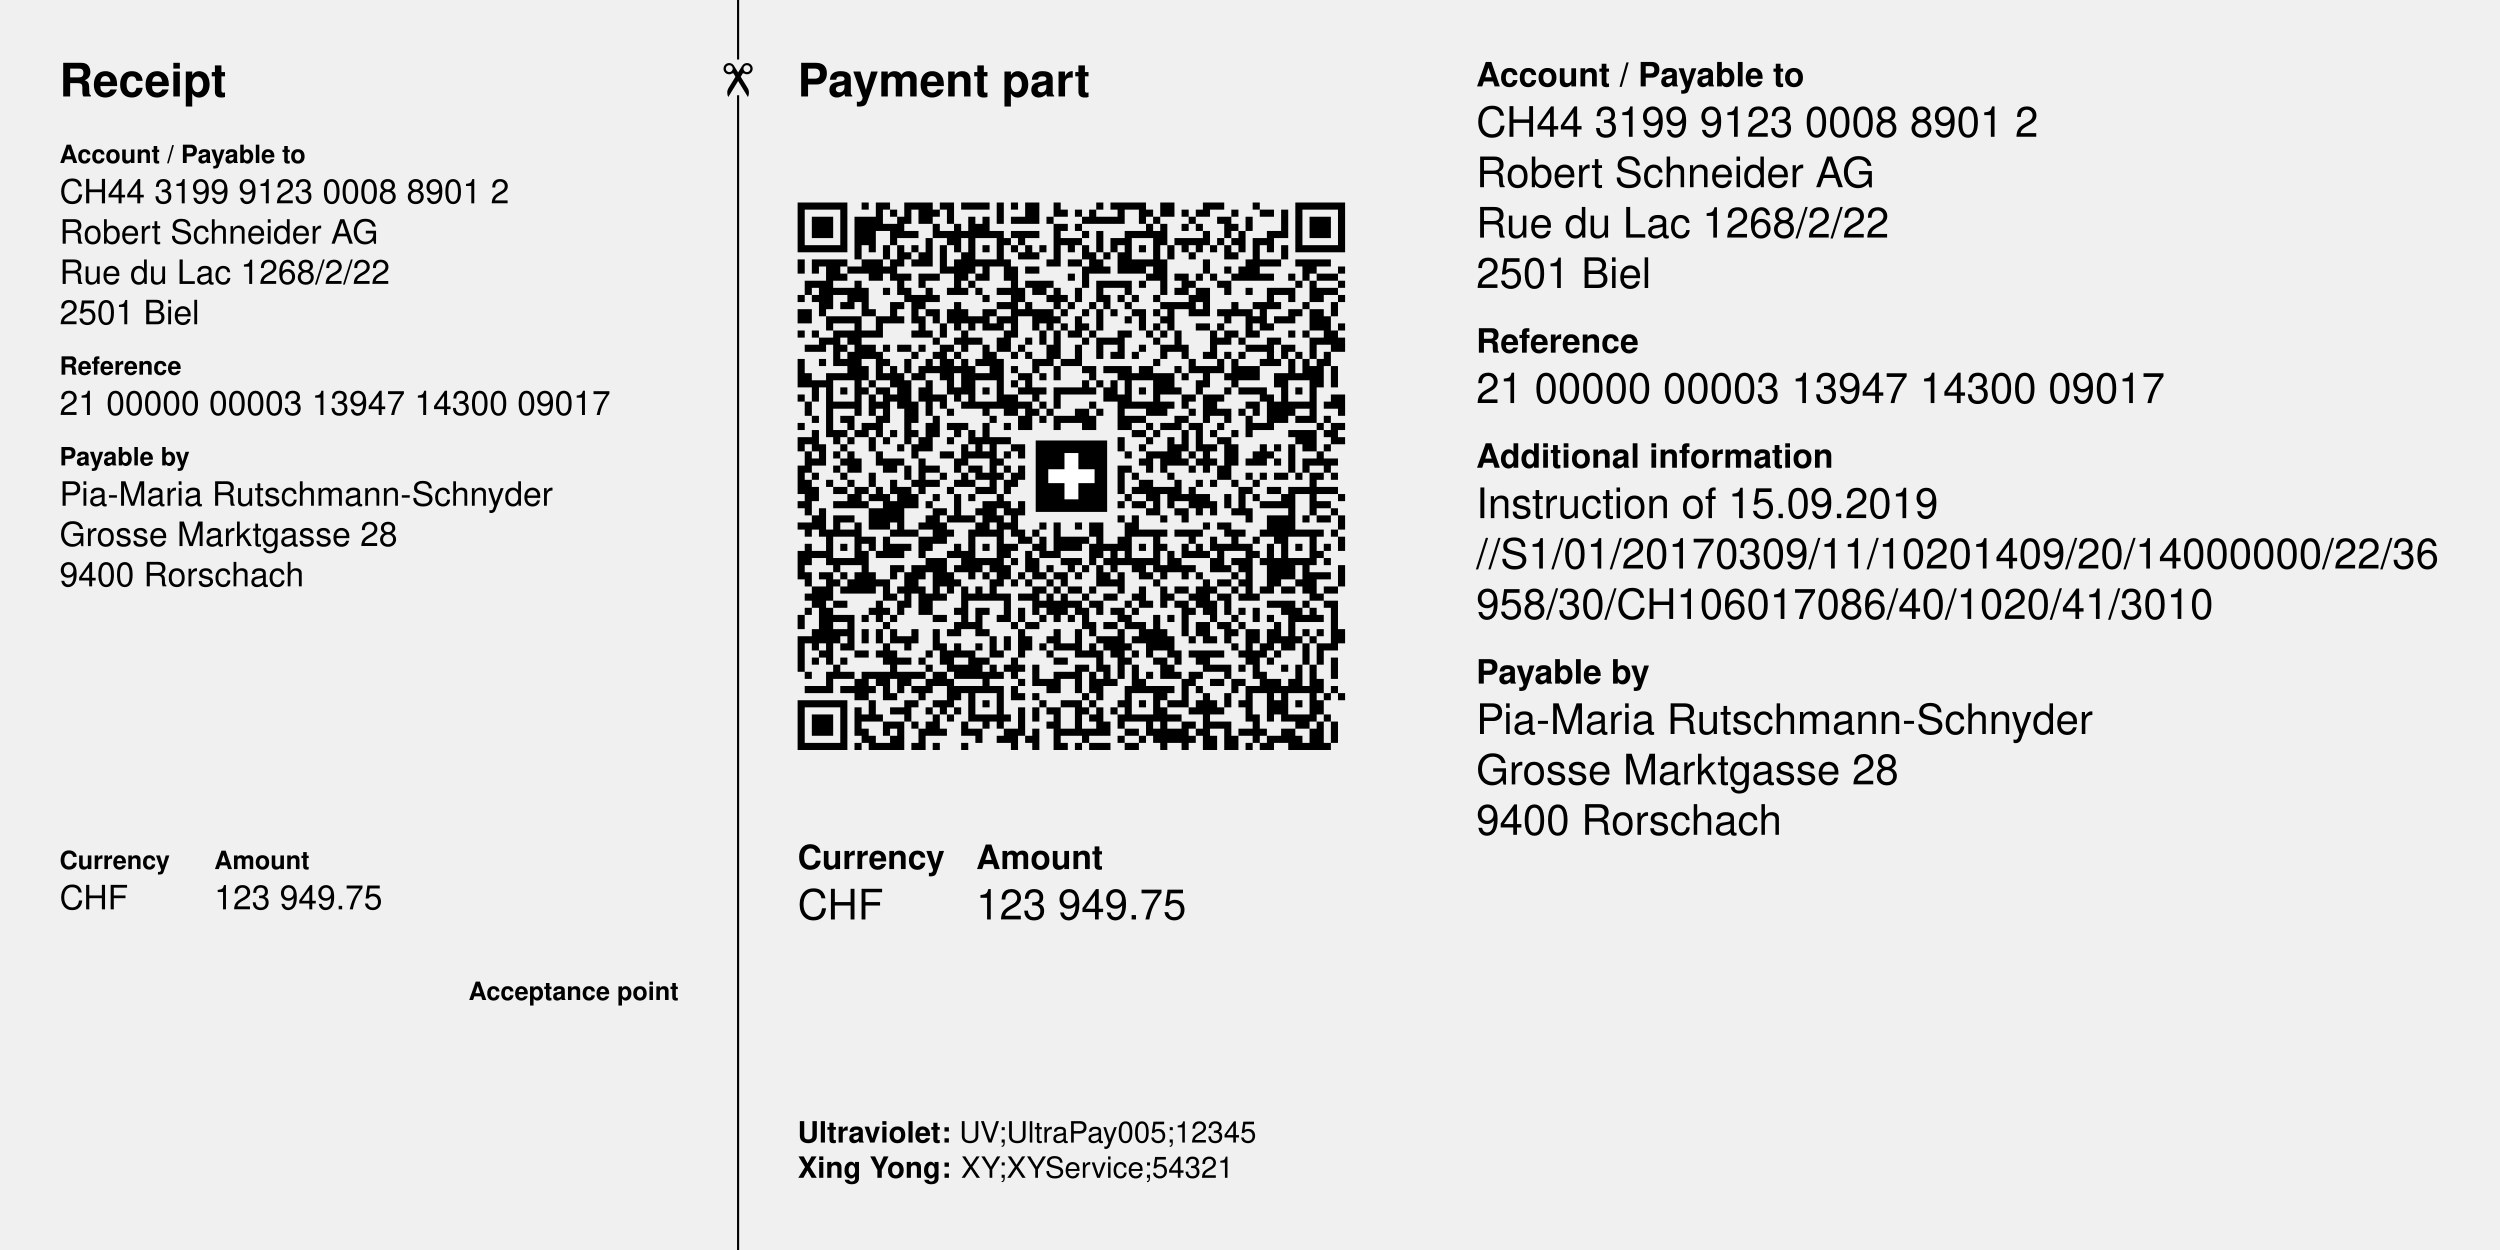
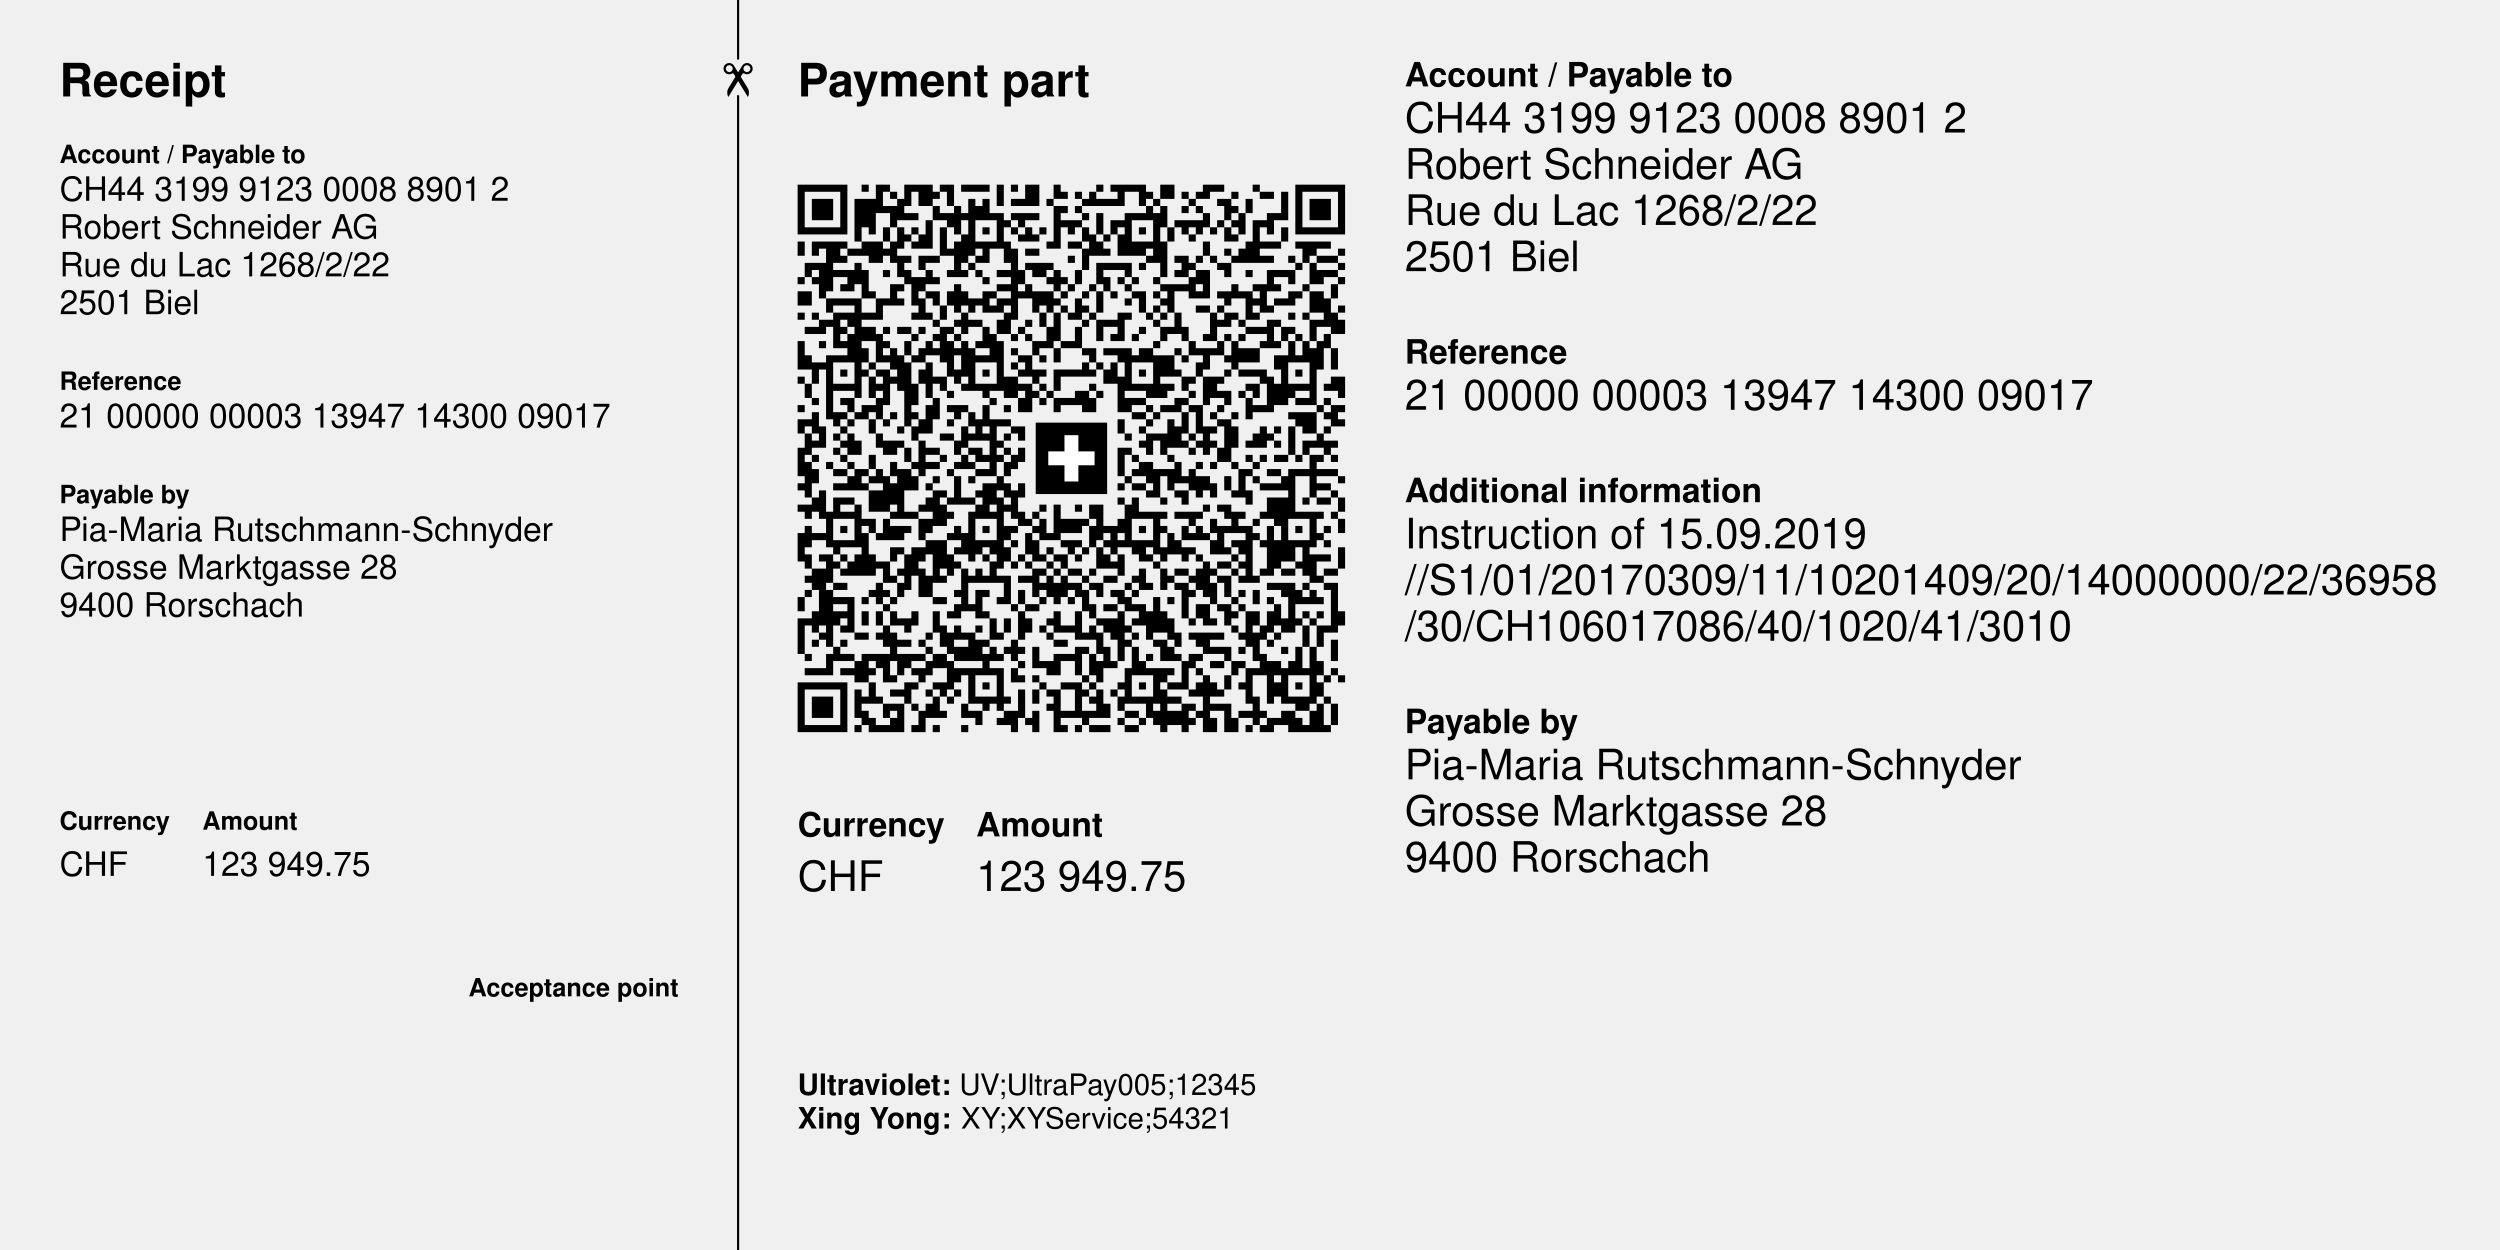
<svg xmlns="http://www.w3.org/2000/svg" width="210mm" height="105mm" version="1.1" viewBox="0 0 595.276 297.638">
  <g font-family="Helvetica,Arial,&quot;Liberation Sans&quot;" transform="translate(0 297.638)">
-     <g transform="translate(189.921 -119.055) scale(1.693)">
+     <g transform="translate(189.921 -0)">
+       <text x="0" y="-274.665" font-size="11" font-weight="bold">Payment part</text>
+     </g>
+     <g transform="translate(189.921 -123.307) scale(1.693)">
      <path d="M0,-77h7v1h-7zm9,0h1v1h-1zm2,0h1v4h-1zm1,0h1v1h-1zm3,0h4v1h-4zm5,0h2v1h-2z m3,0h4v1h-4zm5,0h1v3h-1zm2,0h1v1h-1zm2,0h2v3h-2zm4,0h1v2h-1zm6,0h1v1h-1z m2,0h5v1h-5zm7,0h2v2h-2zm6,0h3v1h-3zm7,0h1v1h-1zm6,0h7v1h-7zm-70,1h1v6h-1z m6,0h1v6h-1zm7,0h1v1h-1zm2,0h1v2h-1zm2,0h2v2h-2zm2,0h1v1h-1zm2,0h1v2h-1z m16,0h1v1h-1zm2,0h1v1h-1zm2,0h1v2h-1zm4,0h1v2h-1zm3,0h2v1h-2zm6,0h1v1h-1z m2,0h2v1h-2zm5,0h1v1h-1zm4,0h2v1h-2zm3,0h1v4h-1zm2,0h1v6h-1zm6,0h1v6h-1z m-74,1h3v3h-3zm6,0h3v4h-3zm6,0h1v3h-1zm10,0h1v8h-1zm2,0h1v3h-1zm4,0h2v1h-2z m5,0h1v1h-1zm5,0h1v1h-1zm2,0h3v1h-3zm6,0h1v1h-1zm2,0h1v1h-1zm5,0h1v1h-1z m4,0h2v1h-2zm4,0h1v2h-1zm9,0h3v3h-3zm-60,1h2v1h-2zm7,0h1v2h-1zm3,0h1v4h-1z m3,0h1v2h-1zm11,0h1v6h-1zm1,0h1v1h-1zm2,0h1v1h-1zm10,0h1v2h-1zm2,0h1v3h-1z m3,0h1v1h-1zm2,0h1v1h-1zm4,0h2v1h-2zm-47,1h1v2h-1zm2,0h2v1h-2zm5,0h2v1h-2z m3,0h1v1h-1zm4,0h2v1h-2zm3,0h4v1h-4zm10,0h1v1h-1zm2,0h1v3h-1zm4,0h1v6h-1z m1,0h2v1h-2zm3,0h1v7h-1zm7,0h1v2h-1zm3,0h1v1h-1zm2,0h1v3h-1zm4,0h1v3h-1z m1,0h1v1h-1zm-49,1h1v4h-1zm3,0h1v1h-1zm7,0h1v4h-1zm1,0h1v1h-1zm2,0h1v1h-1z m6,0h3v1h-3zm7,0h2v1h-2zm9,0h4v1h-4zm6,0h1v1h-1zm2,0h1v1h-1zm3,0h1v6h-1z m1,0h1v1h-1zm-64,1h5v1h-5zm7,0h1v2h-1zm2,0h1v1h-1zm2,0h1v2h-1zm2,0h1v3h-1z m2,0h1v1h-1zm4,0h1v4h-1zm6,0h1v1h-1zm4,0h1v1h-1zm2,0h1v2h-1zm2,0h1v1h-1z m4,0h1v1h-1zm2,0h1v2h-1zm4,0h1v1h-1zm4,0h1v1h-1zm4,0h1v2h-1zm2,0h1v1h-1z m2,0h1v1h-1zm2,0h1v1h-1zm2,0h1v2h-1zm8,0h1v2h-1zm3,0h5v1h-5zm-56,1h1v1h-1z m2,0h1v2h-1zm6,0h1v4h-1zm8,0h1v1h-1zm2,0h1v1h-1zm8,0h1v3h-1zm2,0h1v1h-1z m2,0h1v3h-1zm10,0h1v1h-1zm6,0h1v1h-1zm-61,1h1v2h-1zm2,0h5v1h-5zm7,0h3v2h-3z m4,0h1v3h-1zm3,0h1v1h-1zm6,0h1v5h-1zm3,0h3v1h-3zm4,0h1v3h-1zm6,0h1v1h-1z m3,0h2v1h-2zm4,0h1v2h-1zm5,0h2v2h-2zm2,0h1v1h-1zm2,0h1v5h-1zm6,0h1v2h-1z m6,0h1v3h-1zm2,0h3v1h-3zm5,0h5v1h-5zm-68,1h1v1h-1zm2,0h1v6h-1zm1,0h1v2h-1z m2,0h2v1h-2zm5,0h1v1h-1zm9,0h1v1h-1zm5,0h1v2h-1zm4,0h1v10h-1zm2,0h2v1h-2z m8,0h1v3h-1zm3,0h1v1h-1zm17,0h1v1h-1zm2,0h1v2h-1zm9,0h2v1h-2zm5,0h1v1h-1z m-70,1h1v1h-1zm4,0h2v1h-2zm4,0h1v3h-1zm1,0h1v1h-1zm2,0h3v1h-3zm8,0h1v1h-1z m13,0h1v1h-1zm11,0h1v1h-1zm4,0h2v1h-2zm3,0h1v1h-1zm2,0h1v1h-1zm3,0h1v1h-1z m4,0h2v1h-2zm4,0h1v1h-1zm2,0h1v1h-1zm2,0h3v1h-3zm-72,1h3v1h-3zm7,0h1v3h-1z m9,0h1v1h-1zm7,0h1v1h-1zm8,0h4v1h-4zm10,0h5v1h-5zm6,0h1v1h-1zm6,0h2v1h-2z m5,0h2v1h-2zm11,0h1v1h-1zm2,0h1v3h-1zm4,0h1v1h-1zm-75,1h1v1h-1zm2,0h1v4h-1z m2,0h3v1h-3zm4,0h1v4h-1zm3,0h1v1h-1zm3,0h1v2h-1zm3,0h1v2h-1zm3,0h1v1h-1z m2,0h1v1h-1zm2,0h1v1h-1zm3,0h2v1h-2zm3,0h1v2h-1zm2,0h2v1h-2zm3,0h1v3h-1z m3,0h1v2h-1zm3,0h1v2h-1zm4,0h1v1h-1zm7,0h2v1h-2zm3,0h2v2h-2zm4,0h1v1h-1z m3,0h1v1h-1zm3,0h4v1h-4zm7,0h3v1h-3zm-73,1h1v1h-1zm2,0h1v1h-1zm5,0h1v2h-1z m9,0h2v2h-2zm3,0h1v1h-1zm7,0h1v1h-1zm9,0h1v1h-1zm2,0h1v1h-1zm6,0h1v2h-1z m2,0h1v1h-1zm2,0h1v1h-1zm3,0h1v1h-1zm5,0h1v3h-1zm11,0h1v2h-1zm3,0h1v1h-1z m4,0h1v1h-1zm3,0h1v1h-1zm-70,1h1v1h-1zm7,0h1v3h-1zm1,0h1v1h-1zm8,0h1v4h-1z m6,0h2v1h-2zm4,0h1v2h-1zm6,0h1v1h-1zm3,0h1v1h-1zm5,0h1v1h-1zm5,0h4v1h-4z m6,0h1v2h-1zm4,0h1v2h-1zm3,0h2v1h-2zm3,0h1v1h-1zm4,0h1v1h-1zm4,0h1v2h-1z m-75,1h2v2h-2zm10,0h1v1h-1zm6,0h1v2h-1zm2,0h2v1h-2zm3,0h1v2h-1zm2,0h1v2h-1z m3,0h1v3h-1zm1,0h1v1h-1zm4,0h1v1h-1zm2,0h3v2h-3zm4,0h1v1h-1zm3,0h1v1h-1z m2,0h1v3h-1zm2,0h1v1h-1zm3,0h2v1h-2zm3,0h1v1h-1zm2,0h1v3h-1zm4,0h1v1h-1z m3,0h2v1h-2zm3,0h2v1h-2zm3,0h1v3h-1zm4,0h2v1h-2zm3,0h2v3h-2zm-68,1h5v1h-5z m7,0h1v3h-1zm1,0h1v1h-1zm2,0h1v1h-1zm3,0h1v3h-1zm2,0h1v1h-1zm5,0h2v1h-2z m4,0h2v1h-2zm8,0h1v1h-1zm3,0h1v3h-1zm7,0h1v1h-1zm2,0h1v2h-1zm3,0h1v1h-1z m9,0h1v1h-1zm3,0h1v3h-1zm1,0h1v1h-1zm3,0h3v1h-3zm7,0h1v4h-1zm-70,1h1v1h-1z m4,0h1v13h-1zm12,0h1v2h-1zm4,0h1v1h-1zm3,0h2v1h-2zm6,0h1v1h-1zm2,0h1v1h-1z m2,0h1v1h-1zm3,0h1v1h-1zm10,0h1v1h-1zm6,0h2v1h-2zm3,0h1v1h-1zm7,0h1v1h-1z m10,0h1v1h-1zm-76,1h1v1h-1zm2,0h1v1h-1zm3,0h1v5h-1zm1,0h2v1h-2zm3,0h2v1h-2z m7,0h1v1h-1zm2,0h1v1h-1zm5,0h1v3h-1zm6,0h1v3h-1zm5,0h1v2h-1zm2,0h1v4h-1z m2,0h1v1h-1zm3,0h1v1h-1zm4,0h1v4h-1zm1,0h1v1h-1zm3,0h1v1h-1zm2,0h1v1h-1z m2,0h1v3h-1zm5,0h1v4h-1zm2,0h2v1h-2zm4,0h1v1h-1zm5,0h1v1h-1zm2,0h1v1h-1z m4,0h1v3h-1zm-72,1h2v1h-2zm4,0h1v1h-1zm12,0h1v1h-1zm3,0h1v1h-1zm2,0h2v1h-2z m4,0h1v2h-1zm4,0h1v1h-1zm8,0h1v1h-1zm2,0h3v1h-3zm8,0h1v1h-1zm9,0h2v1h-2z m3,0h1v1h-1zm4,0h1v4h-1zm1,0h1v1h-1zm5,0h1v3h-1zm1,0h1v1h-1zm3,0h1v2h-1z m-75,1h3v1h-3zm5,0h1v1h-1zm3,0h2v2h-2zm3,0h1v1h-1zm2,0h2v1h-2zm3,0h1v1h-1z m3,0h1v5h-1zm1,0h1v1h-1zm5,0h1v3h-1zm5,0h1v1h-1zm4,0h1v3h-1zm4,0h1v3h-1z m3,0h1v2h-1zm6,0h1v1h-1zm3,0h2v1h-2zm3,0h1v2h-1zm9,0h3v1h-3zm5,0h2v1h-2z m-61,1h1v4h-1zm4,0h1v4h-1zm5,0h1v1h-1zm3,0h1v1h-1zm3,0h1v1h-1zm5,0h1v4h-1z m3,0h1v1h-1zm2,0h1v1h-1zm12,0h1v1h-1zm3,0h1v1h-1zm4,0h1v1h-1zm6,0h1v1h-1z m3,0h1v1h-1zm2,0h1v1h-1zm6,0h1v1h-1zm2,0h1v1h-1zm4,0h1v2h-1zm-74,1h1v4h-1z m3,0h1v1h-1zm3,0h1v1h-1zm6,0h1v1h-1zm3,0h1v2h-1zm3,0h1v2h-1zm3,0h1v5h-1z m2,0h1v5h-1zm2,0h1v1h-1zm3,0h1v7h-1zm5,0h2v1h-2zm4,0h2v1h-2zm13,0h1v1h-1z m5,0h1v2h-1zm4,0h1v2h-1zm2,0h1v4h-1zm4,0h1v1h-1zm2,0h1v1h-1zm2,0h1v3h-1z m2,0h1v3h-1zm2,0h1v4h-1zm-64,1h1v2h-1zm4,0h1v3h-1zm4,0h1v2h-1zm2,0h1v1h-1z m3,0h1v1h-1zm2,0h1v6h-1zm6,0h1v1h-1zm3,0h1v1h-1zm3,0h1v2h-1zm4,0h2v1h-2z m3,0h4v1h-4zm5,0h2v2h-2zm5,0h1v1h-1zm3,0h3v1h-3zm6,0h3v2h-3zm10,-0h1v8h-1z m3,0h1v3h-1zm-74,1h1v2h-1zm3,0h1v9h-1zm1,0h2v1h-2zm7,0h1v1h-1zm2,0h1v5h-1z m2,0h1v1h-1zm9,0h2v1h-2zm6,0h2v1h-2zm3,0h1v1h-1zm7,0h1v1h-1zm4,0h3v1h-3z m5,0h3v3h-3zm4,0h1v1h-1zm3,0h1v2h-1zm3,0h1v1h-1zm7,0h2v2h-2zm3,0h1v1h-1z m-68,1h1v3h-1zm1,0h1v1h-1zm7,0h1v1h-1zm5,0h1v9h-1zm3,-0h1v5h-1zm12,0h1v1h-1z m2,0h1v2h-1zm8,0h1v2h-1zm2,0h1v1h-1zm2,0h1v3h-1zm2,0h1v4h-1zm10,0h1v2h-1z m-50,1h1v1h-1zm3,0h1v1h-1zm2,0h2v1h-2zm6,0h1v2h-1zm5,0h1v2h-1zm4,0h1v1h-1z m5,0h1v1h-1zm2,0h2v1h-2zm3,0h4v1h-4zm5,0h1v1h-1zm2,0h1v2h-1zm5,0h1v1h-1z m5,0h1v1h-1zm7,0h1v1h-1zm2,0h4v1h-4zm6,-0h1v5h-1zm2,0h1v1h-1zm-70,1h1v1h-1z m10,-0h1v3h-1zm2,0h1v4h-1zm1,0h1v1h-1zm6,0h2v1h-2zm10,-0h2v3h-2zm4,0h1v1h-1z m3,0h1v2h-1zm9,0h1v5h-1zm5,-0h1v3h-1zm4,0h2v1h-2zm3,-0h2v3h-2zm2,0h1v1h-1z m6,0h2v1h-2zm10,0h2v2h-2zm-74,1h1v2h-1zm4,0h3v1h-3zm6,0h1v1h-1zm5,-0h1v3h-1z m4,0h1v1h-1zm3,0h1v1h-1zm2,0h3v1h-3zm6,0h2v1h-2zm3,0h1v1h-1zm7,0h1v1h-1z m6,0h3v1h-3zm4,0h2v1h-2zm3,0h1v1h-1zm9,0h2v1h-2zm3,-0h2v3h-2zm3,0h3v1h-3z m5,0h1v1h-1zm-53,1h1v1h-1zm5,0h1v1h-1zm6,0h1v3h-1zm1,-0h1v1h-1zm2,0h1v1h-1z m4,0h2v2h-2zm3,0h1v1h-1zm7,0h1v1h-1zm2,0h1v1h-1zm4,0h1v1h-1zm4,0h2v1h-2z m3,0h1v1h-1zm2,0h1v1h-1zm5,0h1v1h-1zm7,0h1v1h-1zm-74,1h1v1h-1zm4,0h2v1h-2z m5,0h1v3h-1zm8,0h1v3h-1zm8,-0h1v1h-1zm4,0h1v2h-1zm3,-0h1v1h-1zm2,0h3v1h-3z m5,0h1v2h-1zm5,-0h3v1h-3zm7,0h2v1h-2zm4,0h1v1h-1zm3,0h1v1h-1zm3,0h1v3h-1z m7,-0h2v1h-2zm4,0h1v1h-1zm-74,1h1v1h-1zm7,0h1v1h-1zm2,0h2v1h-2zm9,0h1v4h-1z m3,0h3v1h-3zm5,0h1v3h-1zm3,0h1v1h-1zm7,0h1v1h-1zm4,0h1v1h-1zm6,0h1v1h-1z m3,0h1v1h-1zm2,0h3v1h-3zm4,0h2v1h-2zm4,0h1v1h-1zm5,0h3v1h-3zm9,0h1v1h-1z m2,0h1v3h-1zm1,0h1v1h-1zm-74,1h1v3h-1zm3,0h2v1h-2zm3,0h2v1h-2zm5,0h1v1h-1z m3,0h1v1h-1zm6,0h1v1h-1zm2,0h1v2h-1zm23,0h2v1h-2zm3,0h1v1h-1zm4,0h1v3h-1z m2,0h1v3h-1zm2,0h1v1h-1zm3,0h1v1h-1zm8,0h4v1h-4zm5,0h1v1h-1zm-74,1h2v1h-2z m5,0h1v1h-1zm2,0h1v1h-1zm3,0h1v2h-1zm2,0h1v1h-1zm5,0h1v2h-1zm4,0h1v1h-1z m4,0h1v3h-1zm2,-0h1v8h-1zm1,0h2v1h-2zm17,0h1v2h-1zm4,0h1v1h-1zm3,-0h1v4h-1z m7,0h2v1h-2zm11,0h3v1h-3zm6,0h1v1h-1zm-76,1h1v1h-1zm3,-0h1v3h-1zm3,0h1v1h-1z m8,0h1v1h-1zm2,0h1v2h-1zm7,-0h1v3h-1zm7,0h2v1h-2zm18,0h1v1h-1zm5,-0h1v3h-1z m4,0h1v4h-1zm1,0h1v1h-1zm2,-0h2v3h-2zm5,0h1v3h-1zm2,0h1v1h-1zm2,-0h1v4h-1z m2,0h2v1h-2zm3,0h1v1h-1zm-73,1h1v3h-1zm4,0h1v1h-1zm2,-0h1v3h-1zm4,0h1v2h-1z m9,0h2v1h-2zm4,0h1v1h-1zm2,0h1v1h-1zm3,0h1v1h-1zm2,0h1v1h-1zm15,0h1v1h-1z m3,0h3v1h-3zm6,0h1v1h-1zm9,-0h1v2h-1zm2,0h1v1h-1zm7,-0h1v2h-1zm-71,1h1v1h-1z m4,0h1v1h-1zm2,0h1v2h-1zm4,0h2v2h-2zm2,0h1v1h-1zm3,0h1v5h-1zm5,0h1v2h-1z m6,0h1v1h-1zm20,0h2v1h-2zm3,0h1v2h-1zm3,0h1v1h-1zm2,0h1v1h-1zm2,0h1v1h-1z m5,0h1v1h-1zm4,0h1v1h-1zm4,0h2v1h-2zm3,0h2v1h-2zm-74,1h1v4h-1zm5,0h1v1h-1z m10,0h1v2h-1zm3,0h2v1h-2zm6,0h2v1h-2zm5,0h1v1h-1zm2,0h1v2h-1zm14,0h1v4h-1z m1,0h1v1h-1zm3,0h1v1h-1zm6,0h1v1h-1zm4,0h2v2h-2zm12,0h1v1h-1zm3,0h1v1h-1z m-72,1h1v1h-1zm4,0h1v1h-1zm4,0h1v2h-1zm10,0h1v1h-1zm3,0h1v2h-1zm2,0h2v1h-2z m3,0h1v1h-1zm2,0h1v2h-1zm17,0h1v1h-1zm5,0h1v1h-1zm11,0h1v1h-1zm2,0h1v1h-1z m2,0h2v1h-2zm3,0h1v1h-1zm2,0h1v6h-1zm1,0h1v1h-1zm2,0h1v1h-1zm-74,1h1v5h-1z m3,0h1v1h-1zm3,0h1v1h-1zm6,0h1v2h-1zm3,0h1v1h-1zm2,0h2v1h-2zm4,0h1v1h-1z m2,0h1v1h-1zm5,0h1v2h-1zm19,0h2v2h-2zm5,0h1v3h-1zm3,0h1v1h-1zm2,0h1v1h-1z m3,0h1v1h-1zm3,0h1v1h-1zm-62,1h1v2h-1zm3,0h2v1h-2zm3,0h1v3h-1zm1,0h1v1h-1z m2,0h1v2h-1zm3,0h1v7h-1zm1,0h1v3h-1zm6,0h1v1h-1zm4,0h2v1h-2zm22,0h1v1h-1z m3,0h1v4h-1zm1,0h2v1h-2zm4,0h1v3h-1zm7,0h1v4h-1zm1,0h1v1h-1zm3,0h2v1h-2z m3,0h1v7h-1zm1,0h2v1h-2zm3,0h3v1h-3zm-66,1h1v2h-1zm3,0h1v1h-1zm2,0h1v5h-1z m4,0h1v2h-1zm3,0h1v1h-1zm3,0h1v4h-1zm2,0h1v1h-1zm4,0h1v2h-1zm18,0h1v1h-1z m3,0h1v1h-1zm3,0h1v2h-1zm2,0h1v1h-1zm2,0h2v2h-2zm4,0h1v2h-1zm4,0h1v1h-1z m4,0h1v2h-1zm8,0h1v1h-1zm-76,1h1v1h-1zm5,0h2v1h-2zm4,0h1v1h-1zm4,0h1v3h-1z m5,0h1v1h-1zm8,0h2v3h-2zm3,0h1v2h-1zm2,0h1v2h-1zm14,0h1v1h-1zm2,0h2v1h-2z m11,0h1v2h-1zm7,0h3v1h-3zm8,0h2v1h-2zm-70,1h1v4h-1zm7,0h2v3h-2zm9,0h1v5h-1z m1,0h1v1h-1zm5,0h1v1h-1zm5,0h1v4h-1zm19,0h1v1h-1zm4,0h2v1h-2zm3,0h1v1h-1z m5,0h1v1h-1zm2,0h1v2h-1zm12,0h1v1h-1zm-73,1h1v2h-1zm3,0h3v1h-3zm13,0h1v2h-1z m3,0h1v1h-1zm2,0h2v1h-2zm5,0h1v10h-1zm17,0h1v1h-1zm2,0h1v3h-1zm4,0h1v1h-1z m3,0h1v1h-1zm12,0h3v3h-3zm5,0h1v1h-1zm2,0h2v1h-2zm3,0h1v2h-1zm-76,1h2v1h-2z m5,0h1v2h-1zm3,0h1v6h-1zm9,0h1v1h-1zm3,0h1v3h-1zm5,0h2v2h-2zm4,0h1v1h-1z m5,0h1v1h-1zm2,0h1v5h-1zm3,0h1v1h-1zm2,0h2v2h-2zm5,0h1v6h-1zm11,0h1v1h-1z m2,0h2v1h-2zm-58,1h1v1h-1zm3,0h1v5h-1zm2,0h2v1h-2zm7,0h1v1h-1zm2,0h2v1h-2z m6,0h1v1h-1zm3,0h1v7h-1zm3,0h1v1h-1zm4,0h1v2h-1zm2,0h1v1h-1zm15,0h4v1h-4z m5,0h4v1h-4zm7,0h3v1h-3zm5,0h1v1h-1zm5,0h4v1h-4zm5,0h1v1h-1zm-66,1h2v1h-2z m3,0h1v3h-1zm5,0h2v2h-2zm15,0h1v1h-1zm2,0h1v3h-1zm3,0h3v2h-3zm3,0h1v1h-1z m2,0h1v3h-1zm3,0h1v2h-1zm5,0h1v5h-1zm5,0h1v1h-1zm3,0h1v2h-1zm3,0h1v2h-1z m3,0h1v1h-1zm3,0h2v1h-2zm5,0h1v4h-1zm4,0h1v2h-1zm-75,1h1v3h-1zm5,0h1v1h-1z m4,0h1v1h-1zm3,0h2v2h-2zm2,0h1v1h-1zm7,0h1v2h-1zm4,0h1v1h-1zm3,0h2v1h-2z m4,0h1v1h-1zm8,0h1v3h-1zm2,0h2v1h-2zm5,0h1v1h-1zm3,0h1v1h-1zm3,0h1v2h-1z m2,0h1v2h-1zm3,0h1v4h-1zm1,0h1v1h-1zm2,0h2v1h-2zm4,0h1v7h-1zm2,0h1v5h-1z m2,0h1v1h-1zm4,0h1v1h-1zm-74,1h1v4h-1zm2,0h2v1h-2zm7,0h1v6h-1zm2,0h1v1h-1z m6,0h1v1h-1zm4,0h1v1h-1zm2,0h1v3h-1zm6,0h1v1h-1zm3,0h1v3h-1zm3,0h1v1h-1z m9,0h1v3h-1zm8,0h1v3h-1zm3,0h1v1h-1zm2,0h1v1h-1zm6,0h1v7h-1zm1,0h1v1h-1z m9,0h1v1h-1zm-68,1h3v1h-3zm13,0h3v2h-3zm7,0h3v1h-3zm5,0h1v1h-1zm3,0h1v3h-1z m4,0h3v1h-3zm6,0h1v1h-1zm2,0h1v1h-1zm2,0h2v2h-2zm2,0h1v1h-1zm4,0h1v2h-1z m5,0h1v2h-1zm3,0h2v1h-2zm4,0h1v1h-1zm2,-0h1v4h-1zm2,0h3v1h-3zm5,0h1v1h-1z m-69,1h1v1h-1zm8,0h2v1h-2zm3,0h2v2h-2zm6,0h1v1h-1zm3,0h1v1h-1zm2,0h1v1h-1z m2,0h1v2h-1zm6,0h1v1h-1zm3,0h1v1h-1zm2,0h1v1h-1zm2,-0h1v3h-1zm9,0h1v2h-1z m3,0h2v1h-2zm6,0h1v1h-1zm2,0h1v1h-1zm7,0h1v2h-1zm2,0h1v4h-1zm5,-0h1v3h-1z m-75,1h1v2h-1zm2,0h2v1h-2zm3,0h1v1h-1zm2,0h1v3h-1zm2,0h1v3h-1zm3,0h1v1h-1z m2,-0h1v5h-1zm4,0h3v2h-3zm7,0h1v1h-1zm5,0h1v1h-1zm3,0h1v1h-1zm2,0h2v1h-2z m3,0h1v1h-1zm4,-0h1v2h-1zm2,0h1v3h-1zm3,0h2v1h-2zm6,0h1v1h-1zm2,0h1v1h-1z m5,0h1v1h-1zm11,0h1v4h-1zm1,0h2v1h-2zm-69,1h1v3h-1zm1,-0h1v1h-1zm2,0h1v2h-1z m4,-0h2v1h-2zm5,0h1v2h-1zm6,-0h1v1h-1zm5,0h1v3h-1zm3,-0h1v1h-1zm2,0h1v1h-1z m3,0h1v1h-1zm2,0h1v1h-1zm7,0h1v1h-1zm6,0h1v1h-1zm7,0h1v5h-1zm2,0h2v1h-2z m3,0h1v1h-1zm8,0h1v1h-1zm-68,1h2v3h-2zm4,0h1v1h-1zm6,0h1v2h-1zm2,0h1v1h-1z m3,-0h1v4h-1zm2,0h1v2h-1zm2,0h1v1h-1zm2,0h1v6h-1zm2,0h1v2h-1zm8,-0h1v4h-1z m1,0h1v1h-1zm2,0h1v1h-1zm2,0h2v1h-2zm3,0h1v1h-1zm7,-0h1v3h-1zm3,0h1v3h-1z m2,0h2v1h-2zm3,-0h1v3h-1zm2,0h1v1h-1zm3,0h1v1h-1zm4,0h1v1h-1zm3,0h2v1h-2z m6,0h2v1h-2zm-73,1h1v1h-1zm12,0h1v1h-1zm5,-0h1v3h-1zm2,0h1v1h-1zm4,0h1v1h-1z m2,0h1v1h-1zm2,0h2v1h-2zm3,0h2v1h-2zm4,-0h1v3h-1zm2,0h1v3h-1zm3,0h1v1h-1z m3,0h2v1h-2zm4,0h1v1h-1zm5,0h1v1h-1zm3,0h1v1h-1zm4,0h2v1h-2zm3,0h1v1h-1z m2,0h1v1h-1zm9,0h1v1h-1zm-68,1h2v1h-2zm6,0h1v3h-1zm3,0h1v2h-1zm15,0h1v3h-1z m5,0h1v1h-1zm2,0h1v3h-1zm2,0h2v1h-2zm3,0h2v1h-2zm5,0h1v1h-1zm3,0h1v1h-1z m4,0h2v1h-2zm5,0h1v3h-1zm2,0h1v2h-1zm6,0h4v1h-4zm5,0h1v1h-1zm3,0h2v1h-2z m-73,1h1v1h-1zm2,0h2v5h-2zm7,0h1v1h-1zm2,0h1v1h-1zm10,0h1v1h-1zm3,0h1v4h-1z m1,0h1v1h-1zm5,0h1v2h-1zm8,0h2v1h-2zm3,0h1v1h-1zm2,0h2v1h-2zm3,0h1v1h-1z m7,0h1v4h-1zm1,0h1v1h-1zm7,0h1v1h-1zm2,0h1v2h-1zm4,0h3v1h-3zm4,0h1v2h-1z m3,0h1v6h-1zm-75,1h1v2h-1zm5,0h3v1h-3zm4,0h1v1h-1zm4,0h1v1h-1zm6,0h2v1h-2z m9,0h1v1h-1zm6,0h1v1h-1zm4,0h1v1h-1zm2,0h1v2h-1zm5,0h2v1h-2zm5,0h1v5h-1z m2,0h1v1h-1zm9,0h1v1h-1zm5,0h1v1h-1zm3,0h1v5h-1zm1,0h2v1h-2zm3,0h1v1h-1z m-66,1h1v4h-1zm5,0h1v1h-1zm10,0h1v2h-1zm2,0h1v1h-1zm6,0h1v1h-1zm2,0h2v1h-2z m9,0h1v2h-1zm2,0h2v1h-2zm3,0h3v1h-3zm10,0h2v2h-2zm3,0h2v1h-2zm3,0h1v1h-1z m5,0h1v3h-1zm-65,1h1v3h-1zm3,0h2v1h-2zm4,0h1v2h-1zm2,0h1v2h-1zm2,0h1v2h-1z m3,0h1v2h-1zm3,0h1v3h-1zm2,0h1v1h-1zm5,0h1v1h-1zm5,0h1v4h-1zm5,0h1v3h-1z m3,0h1v4h-1zm6,0h1v7h-1zm3,0h2v2h-2zm3,0h1v3h-1zm9,0h2v1h-2zm3,0h1v5h-1z m1,0h1v2h-1zm2,0h1v3h-1zm5,0h1v1h-1zm2,0h1v1h-1zm3,0h1v2h-1zm-76,1h1v5h-1z m1,0h1v1h-1zm4,0h1v1h-1zm9,0h2v1h-2zm13,0h1v3h-1zm2,0h1v2h-1zm3,0h1v2h-1z m3,0h1v1h-1zm7,0h3v1h-3zm5,0h1v1h-1zm5,0h1v3h-1zm3,0h1v1h-1zm2,0h2v1h-2z m3,0h1v1h-1zm8,0h1v2h-1zm2,0h1v1h-1zm2,0h1v1h-1zm-68,1h1v3h-1zm2,0h1v1h-1z m6,0h1v3h-1zm3,0h1v1h-1zm5,0h1v3h-1zm2,0h1v2h-1zm3,0h1v1h-1zm9,0h1v1h-1z m3,0h2v1h-2zm4,0h1v2h-1zm2,0h2v1h-2zm3,0h1v1h-1zm3,0h1v2h-1zm12,0h1v1h-1z m4,0h1v2h-1zm6,0h1v3h-1zm2,0h1v3h-1zm1,0h1v1h-1zm-71,1h1v1h-1zm5,0h2v1h-2z m3,0h1v1h-1zm2,0h1v4h-1zm5,0h1v1h-1zm3,0h1v3h-1zm2,0h2v1h-2zm5,0h1v1h-1z m7,0h1v1h-1zm5,0h1v1h-1zm2,0h1v3h-1zm2,0h1v1h-1zm3,0h1v1h-1zm6,0h1v2h-1z m2,0h5v1h-5zm7,0h1v1h-1zm2,0h1v4h-1zm3,0h1v1h-1zm-65,1h1v1h-1zm4,0h1v1h-1z m8,0h2v1h-2zm3,0h1v1h-1zm7,0h2v3h-2zm2,0h1v1h-1zm4,0h1v3h-1zm6,0h2v1h-2z m10,0h1v1h-1zm4,0h2v1h-2zm6,0h2v1h-2zm10,0h1v1h-1zm9,0h1v3h-1zm-70,1h1v2h-1z m13,0h1v1h-1zm4,-0h2v2h-2zm5,0h1v2h-1zm2,0h1v1h-1zm2,0h1v1h-1zm2,0h1v3h-1z m6,0h1v4h-1zm1,0h1v1h-1zm3,0h1v3h-1zm4,0h1v4h-1zm4,-0h2v2h-2zm6,0h4v1h-4z m5,0h1v1h-1zm6,0h1v1h-1zm2,0h1v4h-1zm2,0h1v8h-1zm-71,1h1v1h-1zm3,0h1v3h-1z m2,-0h2v1h-2zm3,0h4v1h-4zm5,0h4v1h-4zm5,0h2v2h-2zm7,0h1v3h-1zm2,-0h1v1h-1z m8,0h3v1h-3zm5,0h1v3h-1zm8,-0h1v1h-1zm4,0h1v1h-1zm2,0h2v1h-2zm5,0h1v1h-1z m5,0h1v3h-1zm-57,1h2v3h-2zm3,-0h2v1h-2zm3,0h2v1h-2zm4,0h1v2h-1zm3,0h1v4h-1z m10,-0h1v1h-1zm3,0h3v1h-3zm8,0h1v3h-1zm2,-0h1v1h-1zm4,0h1v2h-1zm6,0h1v4h-1z m1,-0h1v1h-1zm3,0h2v1h-2zm3,0h2v1h-2zm5,0h1v6h-1zm1,-0h1v2h-1zm2,0h1v2h-1z m4,0h1v2h-1zm-72,1h3v1h-3zm5,0h2v1h-2zm4,0h1v1h-1zm2,0h1v2h-1zm2,0h1v1h-1z m2,0h2v1h-2zm6,0h4v1h-4zm5,0h2v1h-2zm3,0h1v2h-1zm5,0h2v1h-2zm11,0h1v5h-1z m3,0h4v1h-4zm7,0h1v1h-1zm5,0h1v1h-1zm2,0h1v5h-1zm1,0h1v1h-1zm4,0h1v5h-1z m3,0h1v1h-1zm4,0h1v1h-1zm-62,1h1v1h-1zm4,0h1v1h-1zm5,0h1v1h-1zm2,0h1v4h-1z m4,0h1v5h-1zm3,0h1v1h-1zm2,0h1v1h-1zm7,0h1v1h-1zm10,0h1v4h-1zm1,0h1v1h-1z m6,0h1v8h-1zm3,0h1v2h-1zm14,0h1v1h-1zm2,0h1v1h-1zm-76,1h7v1h-7zm10,0h1v3h-1z m5,0h1v3h-1zm1,0h1v1h-1zm3,0h2v1h-2zm7,0h1v1h-1zm8,0h1v1h-1zm3,0h3v1h-3z m4,0h1v1h-1zm4,0h1v1h-1zm3,0h1v1h-1zm4,0h2v1h-2zm4,0h1v2h-1zm2,0h1v2h-1z m4,0h1v1h-1zm5,0h1v2h-1zm3,0h1v1h-1zm3,0h1v2h-1zm-73,1h1v6h-1zm6,0h1v6h-1z m2,0h1v4h-1zm5,-0h2v1h-2zm5,0h1v1h-1zm2,0h1v1h-1zm2,0h1v1h-1zm9,0h1v4h-1z m2,0h1v2h-1zm2,-0h2v1h-2zm4,0h1v4h-1zm1,-0h1v1h-1zm2,0h1v4h-1zm2,-0h1v1h-1z m7,0h1v6h-1zm4,-0h1v1h-1zm4,0h1v1h-1zm-57,1h3v3h-3zm7,-0h1v1h-1zm2,0h1v1h-1z m8,0h1v3h-1zm2,-0h1v1h-1zm4,0h3v1h-3zm4,0h1v1h-1zm7,0h1v5h-1zm5,0h1v1h-1z m4,0h1v2h-1zm2,-0h3v1h-3zm5,0h2v1h-2zm12,0h1v4h-1zm5,0h3v1h-3zm5,0h1v1h-1z m-62,1h3v1h-3zm4,0h1v1h-1zm2,0h1v2h-1zm5,0h1v2h-1zm3,0h1v1h-1zm9,0h1v1h-1z m8,0h1v2h-1zm6,0h1v2h-1zm5,0h1v4h-1zm1,0h1v1h-1zm3,0h3v1h-3zm12,0h2v1h-2z m3,0h1v4h-1zm2,0h1v3h-1zm-66,1h1v2h-1zm3,0h1v1h-1zm2,0h1v3h-1zm3,0h1v3h-1z m3,0h1v1h-1zm4,0h2v1h-2zm5,0h2v2h-2zm4,0h1v3h-1zm4,0h2v1h-2zm3,0h2v1h-2z m6,0h2v1h-2zm4,0h1v2h-1zm2,0h2v2h-2zm4,0h1v1h-1zm4,0h1v3h-1zm2,0h2v1h-2z m3,0h1v1h-1zm3,0h2v2h-2zm4,0h1v3h-1zm-62,1h1v2h-1zm3,0h1v2h-1zm12,0h1v1h-1z m3,0h1v1h-1zm4,0h1v1h-1zm8,0h1v1h-1zm5,0h1v1h-1zm3,0h1v1h-1zm7,0h1v1h-1z m3,0h1v2h-1zm3,0h1v2h-1zm5,0h2v1h-2zm4,0h1v2h-1zm-69,1h5v1h-5zm7,0h1v1h-1z m3,0h2v1h-2zm5,0h1v1h-1zm3,0h1v1h-1zm4,0h1v1h-1zm7,0h1v1h-1zm7,0h1v1h-1z m2,0h1v1h-1zm2,0h3v1h-3zm5,0h2v1h-2zm17,0h1v1h-1zm2,0h2v1h-2zm4,0h1v1h-1z m2,0h1v1h-1zm3,0h1v1h-1z" fill="#000000" />
    </g>
-     <g transform="translate(189.921 -119.055)">
+     <g transform="translate(189.921 -123.307)">
      <path d="M56.693,-73.701h17.008v17.008h-17.008z" fill="#000000" />
      <path d="M63.543,-70.709h3.307v11.024h-3.307zm-3.858,3.858h11.024v3.307h-11.024z" fill="#ffffff" />
    </g>
    <g transform="translate(189.921 -0)">
-       <text x="0" y="-274.665" font-size="11" font-weight="bold">Payment part</text>
-       <text x="0" y="-90.709" font-size="8" font-weight="bold">Currency</text>
-       <text x="0" y="-78.709" font-size="10">CHF</text>
+       <text x="0" y="-98.482" font-size="8" font-weight="bold">Currency</text>
+       <text x="0" y="-85.482" font-size="10">CHF</text>
+       <text x="42.52" y="-98.482" font-size="8" font-weight="bold">Amount</text>
+       <text x="42.52" y="-85.482" font-size="10">123 949.75</text>
    </g>
-     <g transform="translate(232.441 -0)">
-       <text x="0" y="-90.709" font-size="8" font-weight="bold">Amount</text>
-       <text x="0" y="-78.709" font-size="10">123 949.75</text>
-     </g>
-     <g transform="translate(351.496 -0)">
+     <g transform="translate(334.488 -0)">
      <text x="0" y="-277.065" font-size="8" font-weight="bold">Account / Payable to</text>
-       <text x="0" y="-265.065" font-size="10">CH44 3199 9123 0008 8901 2</text>
-       <text x="0" y="-253.065" font-size="10">Robert Schneider AG</text>
-       <text x="0" y="-241.065" font-size="10">Rue du Lac 1268/2/22</text>
-       <text x="0" y="-229.065" font-size="10">2501 Biel</text>
-       <text x="0" y="-213.665" font-size="8" font-weight="bold">Reference</text>
-       <text x="0" y="-201.665" font-size="10">21 00000 00003 13947 14300 09017</text>
-       <text x="0" y="-186.265" font-size="8" font-weight="bold">Additional information</text>
-       <text x="0" y="-174.265" font-size="10">Instruction of 15.09.2019</text>
-       <text x="0" y="-162.265" font-size="10">//S1/01/20170309/11/10201409/20/14000000/22/36</text>
-       <text x="0" y="-150.265" font-size="10">958/30/CH106017086/40/1020/41/3010</text>
-       <text x="0" y="-134.865" font-size="8" font-weight="bold">Payable by</text>
-       <text x="0" y="-122.865" font-size="10">Pia-Maria Rutschmann-Schnyder</text>
-       <text x="0" y="-110.865" font-size="10">Grosse Marktgasse 28</text>
-       <text x="0" y="-98.865" font-size="10">9400 Rorschach</text>
+       <text x="0" y="-266.065" font-size="10">CH44 3199 9123 0008 8901 2</text>
+       <text x="0" y="-255.065" font-size="10">Robert Schneider AG</text>
+       <text x="0" y="-244.065" font-size="10">Rue du Lac 1268/2/22</text>
+       <text x="0" y="-233.065" font-size="10">2501 Biel</text>
+       <text x="0" y="-211.065" font-size="8" font-weight="bold">Reference</text>
+       <text x="0" y="-200.065" font-size="10">21 00000 00003 13947 14300 09017</text>
+       <text x="0" y="-178.065" font-size="8" font-weight="bold">Additional information</text>
+       <text x="0" y="-167.065" font-size="10">Instruction of 15.09.2019</text>
+       <text x="0" y="-156.065" font-size="10">//S1/01/20170309/11/10201409/20/14000000/22/36958</text>
+       <text x="0" y="-145.065" font-size="10">/30/CH106017086/40/1020/41/3010</text>
+       <text x="0" y="-123.065" font-size="8" font-weight="bold">Payable by</text>
+       <text x="0" y="-112.065" font-size="10">Pia-Maria Rutschmann-Schnyder</text>
+       <text x="0" y="-101.065" font-size="10">Grosse Marktgasse 28</text>
+       <text x="0" y="-90.065" font-size="10">9400 Rorschach</text>
    </g>
    <g transform="translate(189.921 -0)">
-       <text x="0" y="-25.581" font-size="7" font-weight="bold">Ultraviolet: </text>
-       <text x="38.507" y="-25.581" font-size="7">UV;UltraPay005;12345</text>
-       <text x="0" y="-17.181" font-size="7" font-weight="bold">Xing Yong: </text>
-       <text x="38.892" y="-17.181" font-size="7">XY;XYService;54321</text>
+       <text x="0" y="-36.92" font-size="7" font-weight="bold">Ultraviolet: </text>
+       <text x="38.507" y="-36.92" font-size="7">UV;UltraPay005;12345</text>
+       <text x="0" y="-28.92" font-size="7" font-weight="bold">Xing Yong: </text>
+       <text x="38.892" y="-28.92" font-size="7">XY;XYService;54321</text>
    </g>
    <g transform="translate(14.173 -0)">
      <text x="0" y="-274.665" font-size="11" font-weight="bold">Receipt</text>
      <text x="0" y="-258.822" font-size="6" font-weight="bold">Account / Payable to</text>
-       <text x="0" y="-249.222" font-size="8">CH44 3199 9123 0008 8901 2</text>
-       <text x="0" y="-239.622" font-size="8">Robert Schneider AG</text>
-       <text x="0" y="-230.022" font-size="8">Rue du Lac 1268/2/22</text>
-       <text x="0" y="-220.422" font-size="8">2501 Biel</text>
-       <text x="0" y="-208.422" font-size="6" font-weight="bold">Reference</text>
-       <text x="0" y="-198.822" font-size="8">21 00000 00003 13947 14300 09017</text>
-       <text x="0" y="-186.822" font-size="6" font-weight="bold">Payable by</text>
-       <text x="0" y="-177.222" font-size="8">Pia-Maria Rutschmann-Schnyder</text>
-       <text x="0" y="-167.622" font-size="8">Grosse Marktgasse 28</text>
-       <text x="0" y="-158.022" font-size="8">9400 Rorschach</text>
-       <text x="0" y="-90.709" font-size="6" font-weight="bold">Currency</text>
-       <text x="0" y="-81.109" font-size="8">CHF</text>
+       <text x="0" y="-249.822" font-size="8">CH44 3199 9123 0008 8901 2</text>
+       <text x="0" y="-240.822" font-size="8">Robert Schneider AG</text>
+       <text x="0" y="-231.822" font-size="8">Rue du Lac 1268/2/22</text>
+       <text x="0" y="-222.822" font-size="8">2501 Biel</text>
+       <text x="0" y="-204.822" font-size="6" font-weight="bold">Reference</text>
+       <text x="0" y="-195.822" font-size="8">21 00000 00003 13947 14300 09017</text>
+       <text x="0" y="-177.822" font-size="6" font-weight="bold">Payable by</text>
+       <text x="0" y="-168.822" font-size="8">Pia-Maria Rutschmann-Schnyder</text>
+       <text x="0" y="-159.822" font-size="8">Grosse Marktgasse 28</text>
+       <text x="0" y="-150.822" font-size="8">9400 Rorschach</text>
+       <text x="0" y="-100.082" font-size="6" font-weight="bold">Currency</text>
+       <text x="0" y="-89.082" font-size="8">CHF</text>
+       <text x="34.016" y="-100.082" font-size="6" font-weight="bold">Amount</text>
+       <text x="34.016" y="-89.082" font-size="8">123 949.75</text>
+       <text x="97.392" y="-60.397" font-size="6" font-weight="bold">Acceptance point</text>
    </g>
-     <g transform="translate(51.024 -0)">
-       <text x="0" y="-90.709" font-size="6" font-weight="bold">Amount</text>
-       <text x="0" y="-81.109" font-size="8">123 949.75</text>
-     </g>
-     <text x="111.565" y="-59.528" font-size="6" font-weight="bold">Acceptance point</text>
    <path d="M175.748,-0l0,-274.961m0,-8.504l0,-14.173" stroke="#000000" stroke-width="0.5" fill="none" />
    <g transform="translate(172.687 -274.535) scale(0.006)">
      <path d="M131.754,-359.388c-33.041,54.539,-52.384,110.154,-52.384,192.144c0,62.702,15.27,120.654,41.122,167.596l567.598,-926.232c10.25,-16.724,34.279,-23.091,63.969,-5.805c33.06,19.242,71.495,30.268,112.507,30.268 c123.676,0,223.937,-100.261,223.937,-223.937c0,-123.676,-100.261,-223.937,-223.937,-223.937c-76.348,0,-143.773,38.208,-184.195,96.548l-548.617,893.353zm728.561,-904.861c75.929,0,137.48,61.551,137.48,137.48 c0,75.929,-61.551,137.48,-137.48,137.48c-75.929,0,-137.48,-61.551,-137.48,-137.48c0,-75.929,61.551,-137.48,137.48,-137.48z" fill="#000000" />
    </g>
    <g transform="translate(178.809 -274.535) scale(-0.006 0.006)">
      <path d="M131.754,-359.388c-33.041,54.539,-52.384,110.154,-52.384,192.144c0,62.702,15.27,120.654,41.122,167.596l567.598,-926.232c10.25,-16.724,34.279,-23.091,63.969,-5.805c33.06,19.242,71.495,30.268,112.507,30.268 c123.676,0,223.937,-100.261,223.937,-223.937c0,-123.676,-100.261,-223.937,-223.937,-223.937c-76.348,0,-143.773,38.208,-184.195,96.548l-548.617,893.353zm728.561,-904.861c75.929,0,137.48,61.551,137.48,137.48 c0,75.929,-61.551,137.48,-137.48,137.48c-75.929,0,-137.48,-61.551,-137.48,-137.48c0,-75.929,61.551,-137.48,137.48,-137.48z" fill="#000000" />
    </g>
  </g>
</svg>
